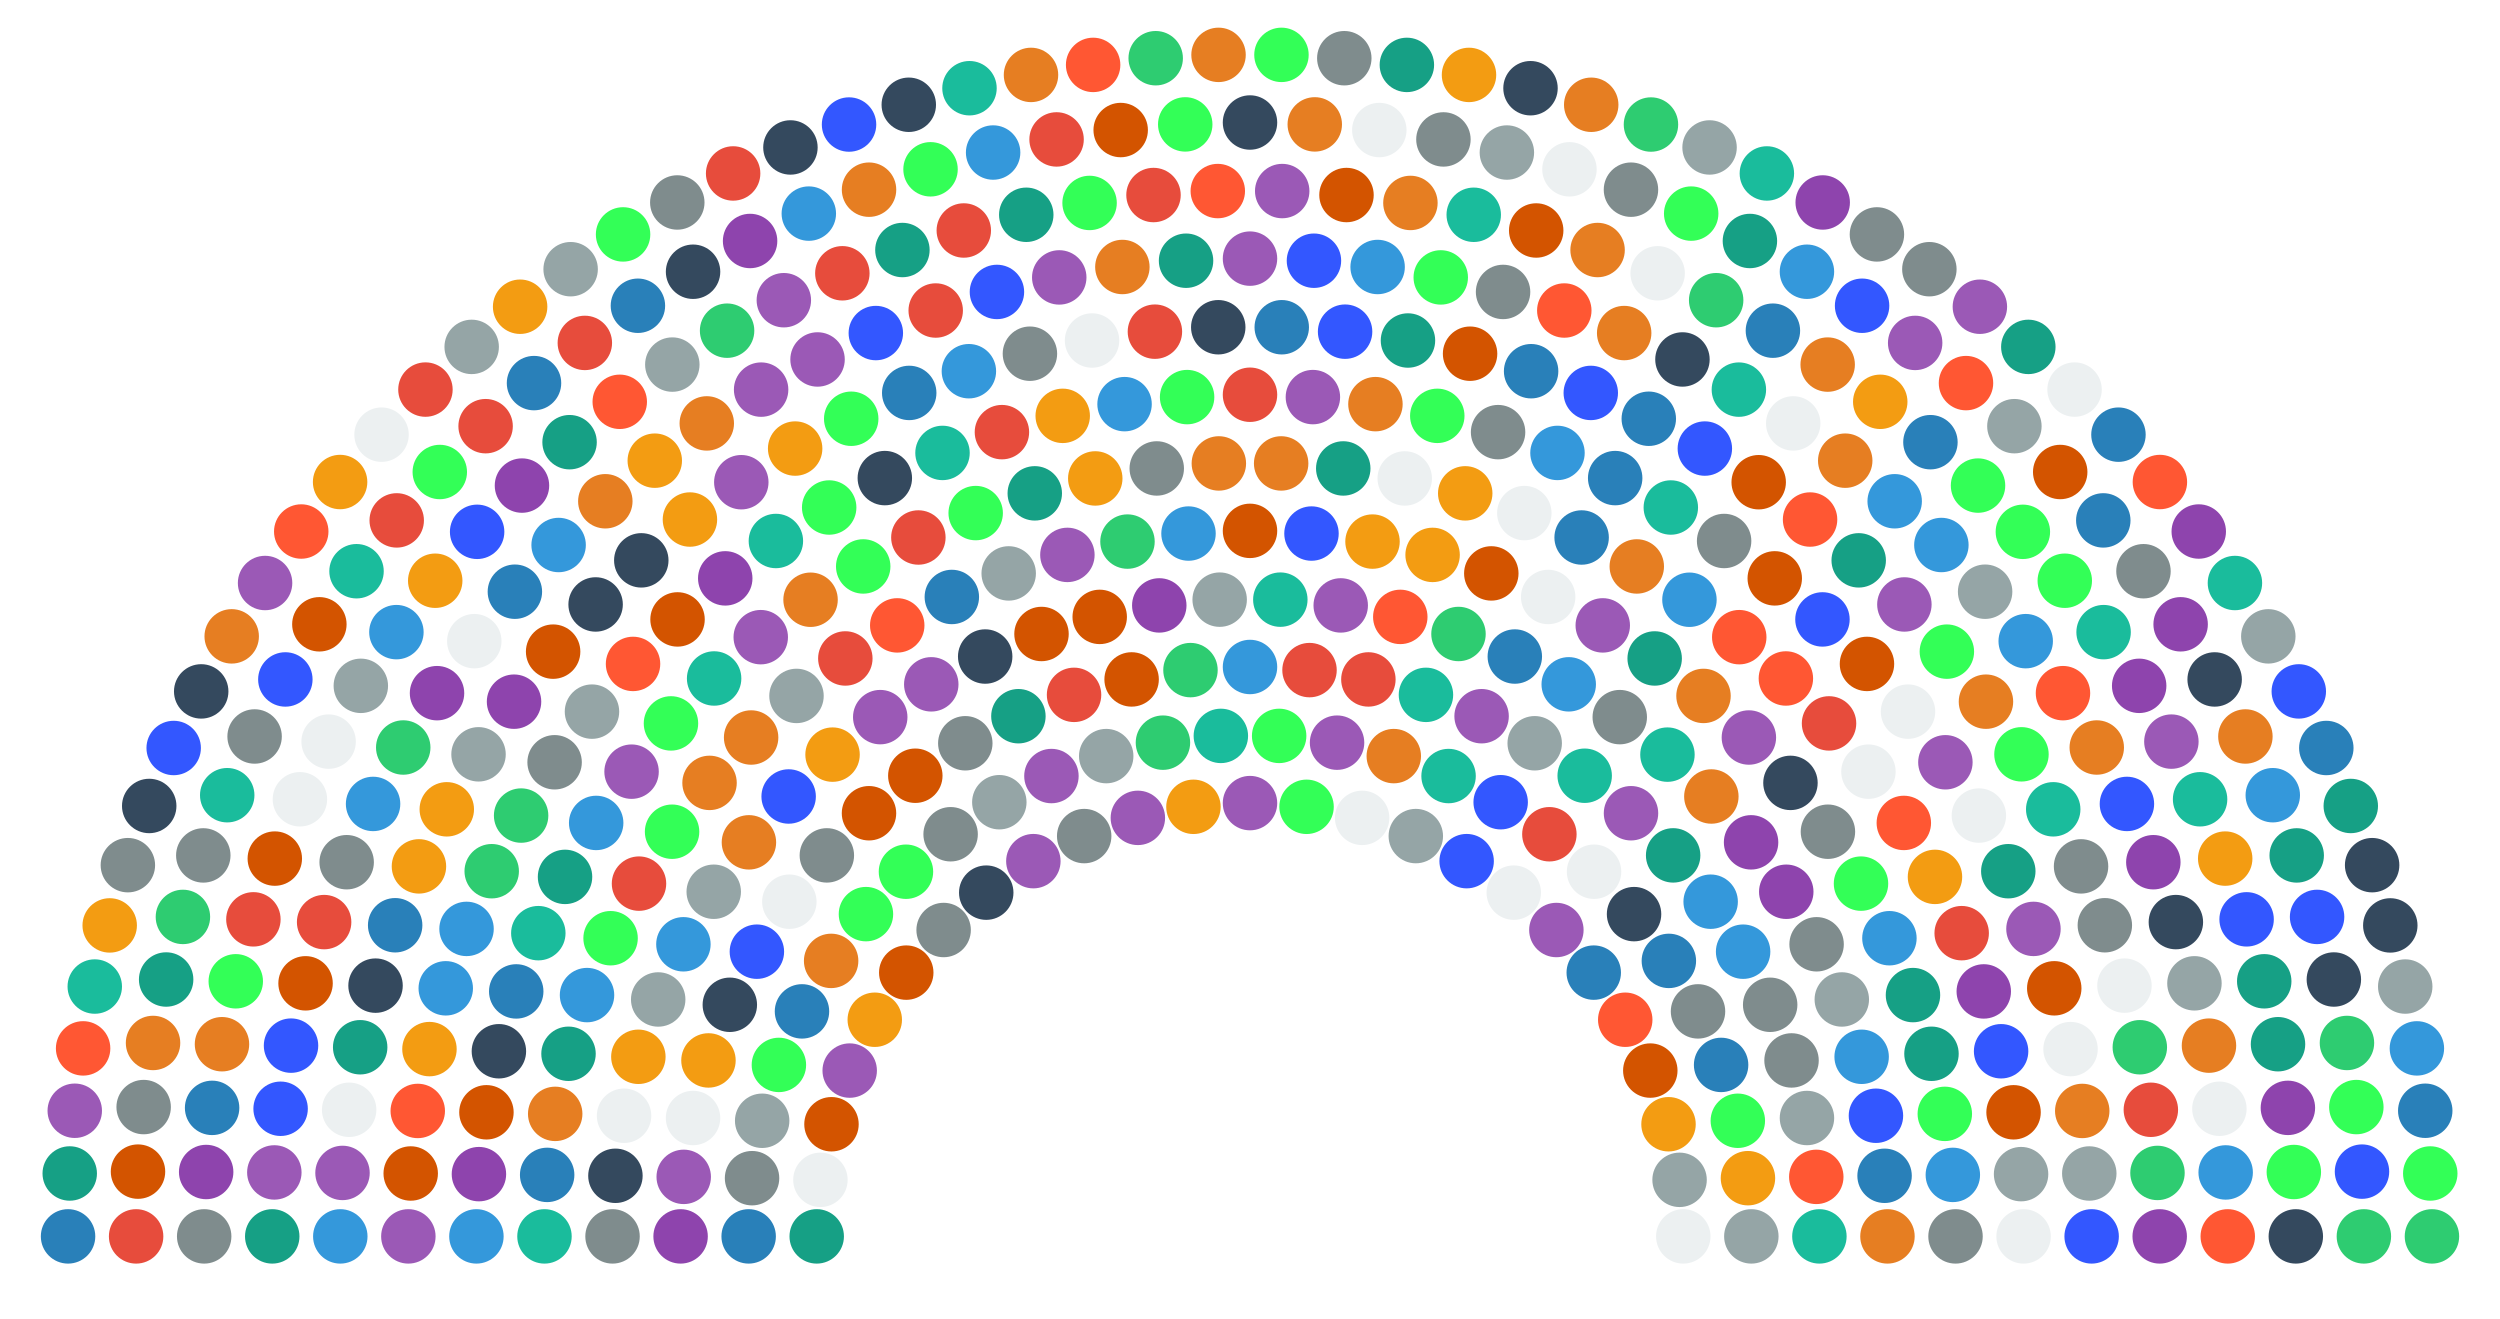
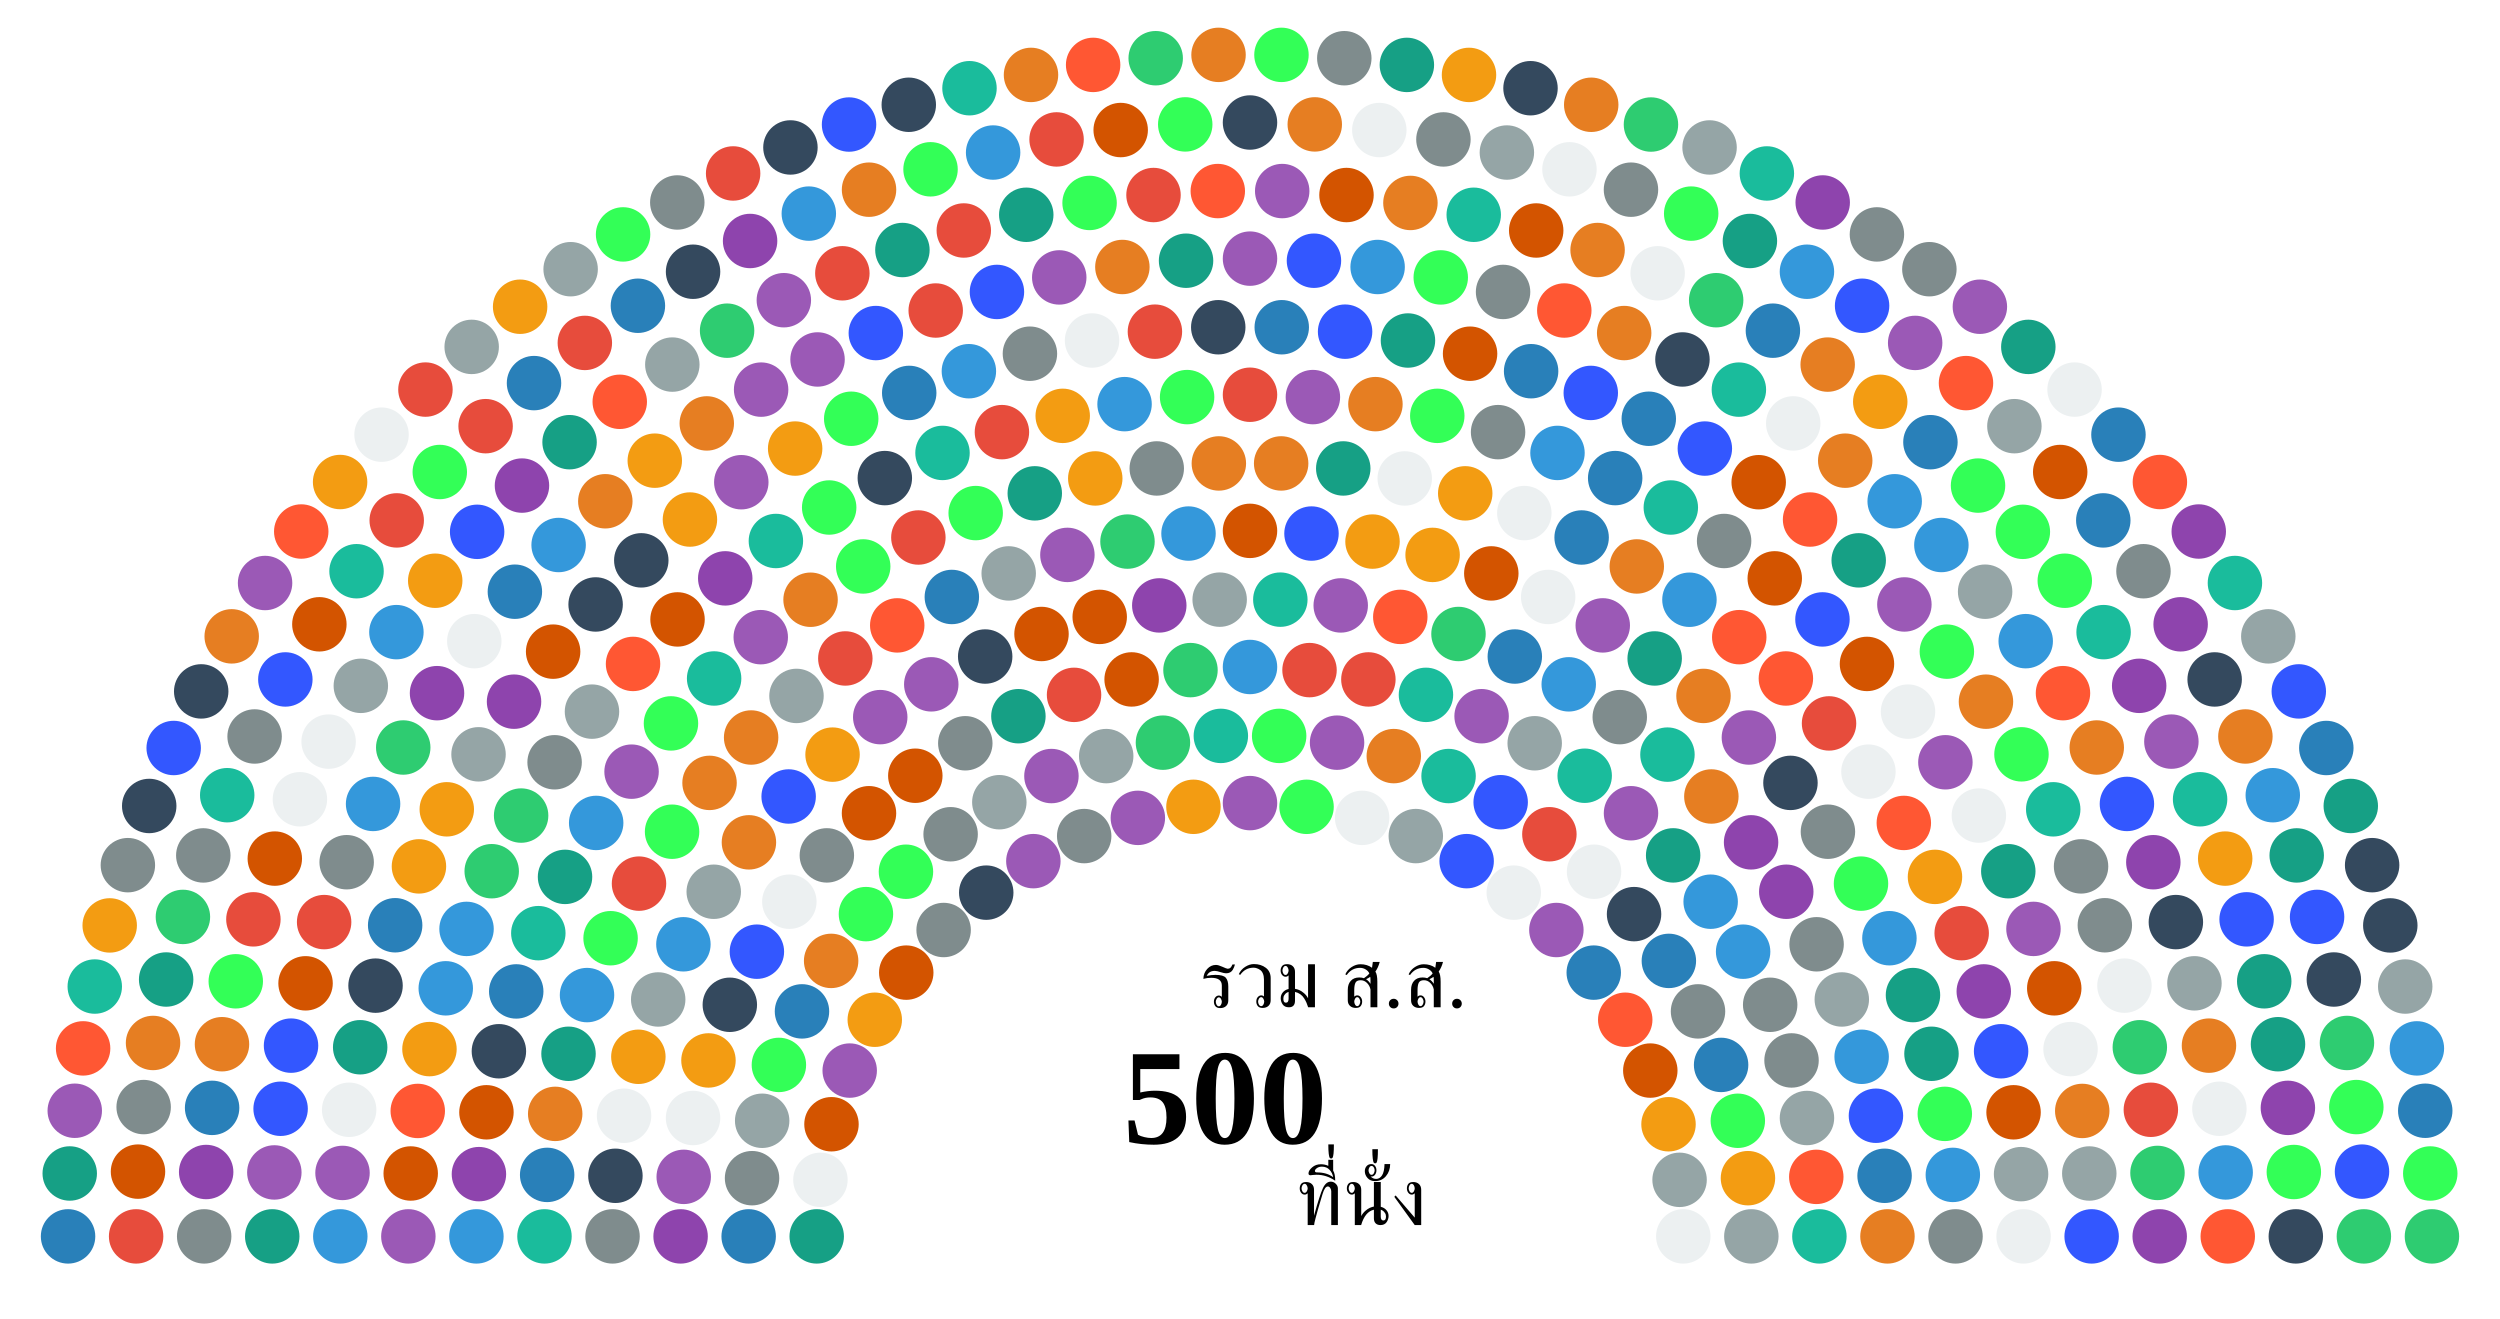
<svg xmlns="http://www.w3.org/2000/svg" width="918.31" height="484.155">
  <circle cx="300" cy="454.155" r="10" fill="#16A085" id="circle-1" />
  <circle cx="301.362" cy="433.381" r="10" fill="#ECF0F1" id="circle-2" />
  <circle cx="305.423" cy="412.963" r="10" fill="#D35400" id="circle-3" />
  <circle cx="312.115" cy="393.249" r="10" fill="#9B59B6" id="circle-4" />
  <circle cx="321.323" cy="374.577" r="10" fill="#F39C12" id="circle-5" />
  <circle cx="332.889" cy="357.268" r="10" fill="#D35400" id="circle-6" />
  <circle cx="346.615" cy="341.615" r="10" fill="#7F8C8D" id="circle-7" />
  <circle cx="362.268" cy="327.889" r="10" fill="#34495E" id="circle-8" />
  <circle cx="379.577" cy="316.323" r="10" fill="#9B59B6" id="circle-9" />
  <circle cx="398.249" cy="307.115" r="10" fill="#7F8C8D" id="circle-10" />
  <circle cx="417.963" cy="300.423" r="10" fill="#9B59B6" id="circle-11" />
  <circle cx="438.381" cy="296.362" r="10" fill="#F39C12" id="circle-12" />
  <circle cx="459.155" cy="295" r="10" fill="#9B59B6" id="circle-13" />
  <circle cx="479.929" cy="296.362" r="10" fill="#33FF57" id="circle-14" />
  <circle cx="500.347" cy="300.423" r="10" fill="#ECF0F1" id="circle-15" />
  <circle cx="520.061" cy="307.115" r="10" fill="#95A5A6" id="circle-16" />
  <circle cx="538.732" cy="316.323" r="10" fill="#3357FF" id="circle-17" />
  <circle cx="556.042" cy="327.889" r="10" fill="#ECF0F1" id="circle-18" />
  <circle cx="571.694" cy="341.615" r="10" fill="#9B59B6" id="circle-19" />
  <circle cx="585.421" cy="357.268" r="10" fill="#2980B9" id="circle-20" />
  <circle cx="596.987" cy="374.577" r="10" fill="#FF5733" id="circle-21" />
  <circle cx="606.195" cy="393.249" r="10" fill="#D35400" id="circle-22" />
  <circle cx="612.887" cy="412.963" r="10" fill="#F39C12" id="circle-23" />
  <circle cx="616.948" cy="433.381" r="10" fill="#95A5A6" id="circle-24" />
  <circle cx="618.31" cy="454.155" r="10" fill="#ECF0F1" id="circle-25" />
  <circle cx="275" cy="454.155" r="10" fill="#2980B9" id="circle-26" />
  <circle cx="276.245" cy="432.776" r="10" fill="#7F8C8D" id="circle-27" />
  <circle cx="279.964" cy="411.686" r="10" fill="#95A5A6" id="circle-28" />
  <circle cx="286.106" cy="391.17" r="10" fill="#33FF57" id="circle-29" />
  <circle cx="294.588" cy="371.506" r="10" fill="#2980B9" id="circle-30" />
  <circle cx="305.296" cy="352.96" r="10" fill="#E67E22" id="circle-31" />
  <circle cx="318.084" cy="335.782" r="10" fill="#33FF57" id="circle-32" />
  <circle cx="332.78" cy="320.205" r="10" fill="#33FF57" id="circle-33" />
  <circle cx="349.185" cy="306.44" r="10" fill="#7F8C8D" id="circle-34" />
  <circle cx="367.077" cy="294.672" r="10" fill="#95A5A6" id="circle-35" />
  <circle cx="386.215" cy="285.061" r="10" fill="#9B59B6" id="circle-36" />
  <circle cx="406.339" cy="277.736" r="10" fill="#95A5A6" id="circle-37" />
  <circle cx="427.177" cy="272.798" r="10" fill="#2ECC71" id="circle-38" />
  <circle cx="448.447" cy="270.312" r="10" fill="#1ABC9C" id="circle-39" />
  <circle cx="469.863" cy="270.312" r="10" fill="#33FF57" id="circle-40" />
  <circle cx="491.133" cy="272.798" r="10" fill="#9B59B6" id="circle-41" />
  <circle cx="511.971" cy="277.736" r="10" fill="#E67E22" id="circle-42" />
  <circle cx="532.095" cy="285.061" r="10" fill="#1ABC9C" id="circle-43" />
  <circle cx="551.232" cy="294.672" r="10" fill="#3357FF" id="circle-44" />
  <circle cx="569.125" cy="306.44" r="10" fill="#E74C3C" id="circle-45" />
  <circle cx="585.53" cy="320.205" r="10" fill="#ECF0F1" id="circle-46" />
  <circle cx="600.226" cy="335.782" r="10" fill="#34495E" id="circle-47" />
  <circle cx="613.014" cy="352.96" r="10" fill="#2980B9" id="circle-48" />
  <circle cx="623.722" cy="371.506" r="10" fill="#7F8C8D" id="circle-49" />
  <circle cx="632.204" cy="391.17" r="10" fill="#2980B9" id="circle-50" />
  <circle cx="638.346" cy="411.686" r="10" fill="#33FF57" id="circle-51" />
  <circle cx="642.065" cy="432.776" r="10" fill="#F39C12" id="circle-52" />
  <circle cx="643.31" cy="454.155" r="10" fill="#95A5A6" id="circle-53" />
  <circle cx="250" cy="454.155" r="10" fill="#8E44AD" id="circle-54" />
  <circle cx="251.146" cy="432.292" r="10" fill="#9B59B6" id="circle-55" />
  <circle cx="254.571" cy="410.669" r="10" fill="#ECF0F1" id="circle-56" />
  <circle cx="260.237" cy="389.523" r="10" fill="#F39C12" id="circle-57" />
  <circle cx="268.082" cy="369.084" r="10" fill="#34495E" id="circle-58" />
  <circle cx="278.021" cy="349.577" r="10" fill="#3357FF" id="circle-59" />
  <circle cx="289.945" cy="331.217" r="10" fill="#ECF0F1" id="circle-60" />
  <circle cx="303.723" cy="314.203" r="10" fill="#7F8C8D" id="circle-61" />
  <circle cx="319.203" cy="298.723" r="10" fill="#D35400" id="circle-62" />
  <circle cx="336.217" cy="284.945" r="10" fill="#D35400" id="circle-63" />
  <circle cx="354.577" cy="273.021" r="10" fill="#7F8C8D" id="circle-64" />
  <circle cx="374.084" cy="263.082" r="10" fill="#16A085" id="circle-65" />
  <circle cx="394.523" cy="255.237" r="10" fill="#E74C3C" id="circle-66" />
  <circle cx="415.669" cy="249.571" r="10" fill="#D35400" id="circle-67" />
  <circle cx="437.292" cy="246.146" r="10" fill="#2ECC71" id="circle-68" />
  <circle cx="459.155" cy="245" r="10" fill="#3498DB" id="circle-69" />
  <circle cx="481.018" cy="246.146" r="10" fill="#E74C3C" id="circle-70" />
  <circle cx="502.641" cy="249.571" r="10" fill="#E74C3C" id="circle-71" />
  <circle cx="523.787" cy="255.237" r="10" fill="#1ABC9C" id="circle-72" />
  <circle cx="544.226" cy="263.082" r="10" fill="#9B59B6" id="circle-73" />
  <circle cx="563.732" cy="273.021" r="10" fill="#95A5A6" id="circle-74" />
  <circle cx="582.093" cy="284.945" r="10" fill="#1ABC9C" id="circle-75" />
  <circle cx="599.107" cy="298.723" r="10" fill="#9B59B6" id="circle-76" />
  <circle cx="614.587" cy="314.203" r="10" fill="#16A085" id="circle-77" />
  <circle cx="628.365" cy="331.217" r="10" fill="#3498DB" id="circle-78" />
  <circle cx="640.288" cy="349.577" r="10" fill="#3498DB" id="circle-79" />
  <circle cx="650.227" cy="369.084" r="10" fill="#7F8C8D" id="circle-80" />
  <circle cx="658.073" cy="389.523" r="10" fill="#7F8C8D" id="circle-81" />
  <circle cx="663.739" cy="410.669" r="10" fill="#95A5A6" id="circle-82" />
  <circle cx="667.164" cy="432.292" r="10" fill="#FF5733" id="circle-83" />
  <circle cx="668.31" cy="454.155" r="10" fill="#1ABC9C" id="circle-84" />
  <circle cx="225" cy="454.155" r="10" fill="#7F8C8D" id="circle-85" />
  <circle cx="226.06" cy="431.897" r="10" fill="#34495E" id="circle-86" />
  <circle cx="229.231" cy="409.841" r="10" fill="#ECF0F1" id="circle-87" />
  <circle cx="234.485" cy="388.186" r="10" fill="#F39C12" id="circle-88" />
  <circle cx="241.773" cy="367.128" r="10" fill="#95A5A6" id="circle-89" />
  <circle cx="251.03" cy="346.859" r="10" fill="#3498DB" id="circle-90" />
  <circle cx="262.171" cy="327.561" r="10" fill="#95A5A6" id="circle-91" />
  <circle cx="275.097" cy="309.41" r="10" fill="#E67E22" id="circle-92" />
  <circle cx="289.689" cy="292.57" r="10" fill="#3357FF" id="circle-93" />
  <circle cx="305.816" cy="277.192" r="10" fill="#F39C12" id="circle-94" />
  <circle cx="323.332" cy="263.418" r="10" fill="#9B59B6" id="circle-95" />
  <circle cx="342.077" cy="251.371" r="10" fill="#9B59B6" id="circle-96" />
  <circle cx="361.883" cy="241.16" r="10" fill="#34495E" id="circle-97" />
  <circle cx="382.57" cy="232.878" r="10" fill="#D35400" id="circle-98" />
  <circle cx="403.951" cy="226.6" r="10" fill="#D35400" id="circle-99" />
  <circle cx="425.831" cy="222.383" r="10" fill="#8E44AD" id="circle-100" />
  <circle cx="448.013" cy="220.265" r="10" fill="#95A5A6" id="circle-101" />
  <circle cx="470.296" cy="220.265" r="10" fill="#1ABC9C" id="circle-102" />
  <circle cx="492.479" cy="222.383" r="10" fill="#9B59B6" id="circle-103" />
  <circle cx="514.359" cy="226.6" r="10" fill="#FF5733" id="circle-104" />
  <circle cx="535.74" cy="232.878" r="10" fill="#2ECC71" id="circle-105" />
  <circle cx="556.426" cy="241.16" r="10" fill="#2980B9" id="circle-106" />
  <circle cx="576.232" cy="251.371" r="10" fill="#3498DB" id="circle-107" />
  <circle cx="594.978" cy="263.418" r="10" fill="#7F8C8D" id="circle-108" />
  <circle cx="612.494" cy="277.192" r="10" fill="#1ABC9C" id="circle-109" />
  <circle cx="628.621" cy="292.57" r="10" fill="#E67E22" id="circle-110" />
  <circle cx="643.213" cy="309.41" r="10" fill="#8E44AD" id="circle-111" />
  <circle cx="656.139" cy="327.561" r="10" fill="#8E44AD" id="circle-112" />
  <circle cx="667.28" cy="346.859" r="10" fill="#7F8C8D" id="circle-113" />
  <circle cx="676.537" cy="367.128" r="10" fill="#95A5A6" id="circle-114" />
  <circle cx="683.825" cy="388.186" r="10" fill="#3498DB" id="circle-115" />
  <circle cx="689.078" cy="409.841" r="10" fill="#3357FF" id="circle-116" />
  <circle cx="692.25" cy="431.897" r="10" fill="#2980B9" id="circle-117" />
  <circle cx="693.31" cy="454.155" r="10" fill="#E67E22" id="circle-118" />
  <circle cx="200" cy="454.155" r="10" fill="#1ABC9C" id="circle-119" />
  <circle cx="200.986" cy="431.568" r="10" fill="#2980B9" id="circle-120" />
  <circle cx="203.937" cy="409.153" r="10" fill="#E67E22" id="circle-121" />
  <circle cx="208.83" cy="387.081" r="10" fill="#16A085" id="circle-122" />
  <circle cx="215.629" cy="365.519" r="10" fill="#3498DB" id="circle-123" />
  <circle cx="224.281" cy="344.631" r="10" fill="#33FF57" id="circle-124" />
  <circle cx="234.72" cy="324.577" r="10" fill="#E74C3C" id="circle-125" />
  <circle cx="246.868" cy="305.51" r="10" fill="#33FF57" id="circle-126" />
  <circle cx="260.631" cy="287.573" r="10" fill="#E67E22" id="circle-127" />
  <circle cx="275.905" cy="270.905" r="10" fill="#E67E22" id="circle-128" />
  <circle cx="292.573" cy="255.631" r="10" fill="#95A5A6" id="circle-129" />
  <circle cx="310.51" cy="241.868" r="10" fill="#E74C3C" id="circle-130" />
  <circle cx="329.577" cy="229.72" r="10" fill="#FF5733" id="circle-131" />
  <circle cx="349.631" cy="219.281" r="10" fill="#2980B9" id="circle-132" />
  <circle cx="370.519" cy="210.629" r="10" fill="#95A5A6" id="circle-133" />
  <circle cx="392.081" cy="203.83" r="10" fill="#9B59B6" id="circle-134" />
  <circle cx="414.153" cy="198.937" r="10" fill="#2ECC71" id="circle-135" />
  <circle cx="436.568" cy="195.986" r="10" fill="#3498DB" id="circle-136" />
  <circle cx="459.155" cy="195" r="10" fill="#D35400" id="circle-137" />
  <circle cx="481.742" cy="195.986" r="10" fill="#3357FF" id="circle-138" />
  <circle cx="504.157" cy="198.937" r="10" fill="#F39C12" id="circle-139" />
  <circle cx="526.229" cy="203.83" r="10" fill="#F39C12" id="circle-140" />
  <circle cx="547.791" cy="210.629" r="10" fill="#D35400" id="circle-141" />
  <circle cx="568.679" cy="219.281" r="10" fill="#ECF0F1" id="circle-142" />
  <circle cx="588.732" cy="229.72" r="10" fill="#9B59B6" id="circle-143" />
  <circle cx="607.8" cy="241.868" r="10" fill="#16A085" id="circle-144" />
  <circle cx="625.737" cy="255.631" r="10" fill="#E67E22" id="circle-145" />
  <circle cx="642.405" cy="270.905" r="10" fill="#9B59B6" id="circle-146" />
  <circle cx="657.679" cy="287.573" r="10" fill="#34495E" id="circle-147" />
  <circle cx="671.442" cy="305.51" r="10" fill="#7F8C8D" id="circle-148" />
  <circle cx="683.59" cy="324.577" r="10" fill="#33FF57" id="circle-149" />
  <circle cx="694.029" cy="344.631" r="10" fill="#3498DB" id="circle-150" />
  <circle cx="702.681" cy="365.519" r="10" fill="#16A085" id="circle-151" />
  <circle cx="709.479" cy="387.081" r="10" fill="#16A085" id="circle-152" />
  <circle cx="714.373" cy="409.153" r="10" fill="#33FF57" id="circle-153" />
  <circle cx="717.324" cy="431.568" r="10" fill="#3498DB" id="circle-154" />
  <circle cx="718.31" cy="454.155" r="10" fill="#7F8C8D" id="circle-155" />
  <circle cx="175" cy="454.155" r="10" fill="#3498DB" id="circle-156" />
  <circle cx="175.921" cy="431.29" r="10" fill="#8E44AD" id="circle-157" />
  <circle cx="178.68" cy="408.573" r="10" fill="#D35400" id="circle-158" />
  <circle cx="183.257" cy="386.152" r="10" fill="#34495E" id="circle-159" />
  <circle cx="189.624" cy="364.172" r="10" fill="#2980B9" id="circle-160" />
  <circle cx="197.738" cy="342.776" r="10" fill="#1ABC9C" id="circle-161" />
  <circle cx="207.548" cy="322.102" r="10" fill="#16A085" id="circle-162" />
  <circle cx="218.99" cy="302.284" r="10" fill="#3498DB" id="circle-163" />
  <circle cx="231.989" cy="283.451" r="10" fill="#9B59B6" id="circle-164" />
  <circle cx="246.462" cy="265.725" r="10" fill="#33FF57" id="circle-165" />
  <circle cx="262.314" cy="249.222" r="10" fill="#1ABC9C" id="circle-166" />
  <circle cx="279.442" cy="234.047" r="10" fill="#9B59B6" id="circle-167" />
  <circle cx="297.737" cy="220.3" r="10" fill="#E67E22" id="circle-168" />
  <circle cx="317.077" cy="208.07" r="10" fill="#33FF57" id="circle-169" />
  <circle cx="337.34" cy="197.435" r="10" fill="#E74C3C" id="circle-170" />
  <circle cx="358.392" cy="188.465" r="10" fill="#33FF57" id="circle-171" />
  <circle cx="380.098" cy="181.219" r="10" fill="#16A085" id="circle-172" />
  <circle cx="402.317" cy="175.743" r="10" fill="#F39C12" id="circle-173" />
  <circle cx="424.904" cy="172.072" r="10" fill="#7F8C8D" id="circle-174" />
  <circle cx="447.713" cy="170.23" r="10" fill="#E67E22" id="circle-175" />
  <circle cx="470.597" cy="170.23" r="10" fill="#E67E22" id="circle-176" />
  <circle cx="493.406" cy="172.072" r="10" fill="#16A085" id="circle-177" />
  <circle cx="515.993" cy="175.743" r="10" fill="#ECF0F1" id="circle-178" />
  <circle cx="538.212" cy="181.219" r="10" fill="#F39C12" id="circle-179" />
  <circle cx="559.918" cy="188.465" r="10" fill="#ECF0F1" id="circle-180" />
  <circle cx="580.97" cy="197.435" r="10" fill="#2980B9" id="circle-181" />
  <circle cx="601.232" cy="208.07" r="10" fill="#E67E22" id="circle-182" />
  <circle cx="620.573" cy="220.3" r="10" fill="#3498DB" id="circle-183" />
  <circle cx="638.867" cy="234.047" r="10" fill="#FF5733" id="circle-184" />
  <circle cx="655.996" cy="249.222" r="10" fill="#FF5733" id="circle-185" />
  <circle cx="671.848" cy="265.725" r="10" fill="#E74C3C" id="circle-186" />
  <circle cx="686.321" cy="283.451" r="10" fill="#ECF0F1" id="circle-187" />
  <circle cx="699.32" cy="302.284" r="10" fill="#FF5733" id="circle-188" />
  <circle cx="710.762" cy="322.102" r="10" fill="#F39C12" id="circle-189" />
  <circle cx="720.572" cy="342.776" r="10" fill="#E74C3C" id="circle-190" />
  <circle cx="728.686" cy="364.172" r="10" fill="#8E44AD" id="circle-191" />
  <circle cx="735.053" cy="386.152" r="10" fill="#3357FF" id="circle-192" />
  <circle cx="739.63" cy="408.573" r="10" fill="#D35400" id="circle-193" />
  <circle cx="742.388" cy="431.29" r="10" fill="#95A5A6" id="circle-194" />
  <circle cx="743.31" cy="454.155" r="10" fill="#ECF0F1" id="circle-195" />
  <circle cx="150" cy="454.155" r="10" fill="#9B59B6" id="circle-196" />
  <circle cx="150.864" cy="431.052" r="10" fill="#D35400" id="circle-197" />
  <circle cx="153.453" cy="408.078" r="10" fill="#FF5733" id="circle-198" />
  <circle cx="157.751" cy="385.361" r="10" fill="#F39C12" id="circle-199" />
  <circle cx="163.735" cy="363.03" r="10" fill="#3498DB" id="circle-200" />
  <circle cx="171.371" cy="341.208" r="10" fill="#3498DB" id="circle-201" />
  <circle cx="180.616" cy="320.018" r="10" fill="#2ECC71" id="circle-202" />
  <circle cx="191.419" cy="299.577" r="10" fill="#2ECC71" id="circle-203" />
  <circle cx="203.719" cy="280.002" r="10" fill="#7F8C8D" id="circle-204" />
  <circle cx="217.448" cy="261.4" r="10" fill="#95A5A6" id="circle-205" />
  <circle cx="232.528" cy="243.876" r="10" fill="#FF5733" id="circle-206" />
  <circle cx="248.876" cy="227.528" r="10" fill="#D35400" id="circle-207" />
  <circle cx="266.4" cy="212.448" r="10" fill="#8E44AD" id="circle-208" />
  <circle cx="285.002" cy="198.719" r="10" fill="#1ABC9C" id="circle-209" />
  <circle cx="304.577" cy="186.419" r="10" fill="#33FF57" id="circle-210" />
  <circle cx="325.018" cy="175.616" r="10" fill="#34495E" id="circle-211" />
  <circle cx="346.208" cy="166.371" r="10" fill="#1ABC9C" id="circle-212" />
  <circle cx="368.03" cy="158.735" r="10" fill="#E74C3C" id="circle-213" />
  <circle cx="390.361" cy="152.751" r="10" fill="#F39C12" id="circle-214" />
  <circle cx="413.078" cy="148.453" r="10" fill="#3498DB" id="circle-215" />
  <circle cx="436.052" cy="145.864" r="10" fill="#33FF57" id="circle-216" />
  <circle cx="459.155" cy="145" r="10" fill="#E74C3C" id="circle-217" />
  <circle cx="482.258" cy="145.864" r="10" fill="#9B59B6" id="circle-218" />
  <circle cx="505.232" cy="148.453" r="10" fill="#E67E22" id="circle-219" />
  <circle cx="527.948" cy="152.751" r="10" fill="#33FF57" id="circle-220" />
  <circle cx="550.28" cy="158.735" r="10" fill="#7F8C8D" id="circle-221" />
  <circle cx="572.102" cy="166.371" r="10" fill="#3498DB" id="circle-222" />
  <circle cx="593.292" cy="175.616" r="10" fill="#2980B9" id="circle-223" />
  <circle cx="613.732" cy="186.419" r="10" fill="#1ABC9C" id="circle-224" />
  <circle cx="633.308" cy="198.719" r="10" fill="#7F8C8D" id="circle-225" />
  <circle cx="651.91" cy="212.448" r="10" fill="#D35400" id="circle-226" />
  <circle cx="669.434" cy="227.528" r="10" fill="#3357FF" id="circle-227" />
  <circle cx="685.782" cy="243.876" r="10" fill="#D35400" id="circle-228" />
  <circle cx="700.862" cy="261.4" r="10" fill="#ECF0F1" id="circle-229" />
  <circle cx="714.591" cy="280.002" r="10" fill="#9B59B6" id="circle-230" />
  <circle cx="726.891" cy="299.577" r="10" fill="#ECF0F1" id="circle-231" />
  <circle cx="737.694" cy="320.018" r="10" fill="#16A085" id="circle-232" />
  <circle cx="746.939" cy="341.208" r="10" fill="#9B59B6" id="circle-233" />
  <circle cx="754.575" cy="363.03" r="10" fill="#D35400" id="circle-234" />
  <circle cx="760.559" cy="385.361" r="10" fill="#ECF0F1" id="circle-235" />
  <circle cx="764.857" cy="408.078" r="10" fill="#E67E22" id="circle-236" />
  <circle cx="767.445" cy="431.052" r="10" fill="#95A5A6" id="circle-237" />
  <circle cx="768.31" cy="454.155" r="10" fill="#3357FF" id="circle-238" />
  <circle cx="125" cy="454.155" r="10" fill="#3498DB" id="circle-239" />
  <circle cx="125.814" cy="430.845" r="10" fill="#9B59B6" id="circle-240" />
  <circle cx="128.252" cy="407.65" r="10" fill="#ECF0F1" id="circle-241" />
  <circle cx="132.302" cy="384.68" r="10" fill="#16A085" id="circle-242" />
  <circle cx="137.945" cy="362.049" r="10" fill="#34495E" id="circle-243" />
  <circle cx="145.152" cy="339.867" r="10" fill="#2980B9" id="circle-244" />
  <circle cx="153.889" cy="318.242" r="10" fill="#F39C12" id="circle-245" />
  <circle cx="164.114" cy="297.279" r="10" fill="#F39C12" id="circle-246" />
  <circle cx="175.775" cy="277.08" r="10" fill="#95A5A6" id="circle-247" />
  <circle cx="188.818" cy="257.744" r="10" fill="#8E44AD" id="circle-248" />
  <circle cx="203.177" cy="239.364" r="10" fill="#D35400" id="circle-249" />
  <circle cx="218.784" cy="222.031" r="10" fill="#34495E" id="circle-250" />
  <circle cx="235.562" cy="205.829" r="10" fill="#34495E" id="circle-251" />
  <circle cx="253.429" cy="190.837" r="10" fill="#F39C12" id="circle-252" />
  <circle cx="272.298" cy="177.128" r="10" fill="#9B59B6" id="circle-253" />
  <circle cx="292.077" cy="164.768" r="10" fill="#F39C12" id="circle-254" />
  <circle cx="312.671" cy="153.818" r="10" fill="#33FF57" id="circle-255" />
  <circle cx="333.978" cy="144.332" r="10" fill="#2980B9" id="circle-256" />
  <circle cx="355.895" cy="136.355" r="10" fill="#3498DB" id="circle-257" />
  <circle cx="378.316" cy="129.926" r="10" fill="#7F8C8D" id="circle-258" />
  <circle cx="401.13" cy="125.077" r="10" fill="#ECF0F1" id="circle-259" />
  <circle cx="424.226" cy="121.831" r="10" fill="#E74C3C" id="circle-260" />
  <circle cx="447.493" cy="120.204" r="10" fill="#34495E" id="circle-261" />
  <circle cx="470.817" cy="120.204" r="10" fill="#2980B9" id="circle-262" />
  <circle cx="494.084" cy="121.831" r="10" fill="#3357FF" id="circle-263" />
  <circle cx="517.18" cy="125.077" r="10" fill="#16A085" id="circle-264" />
  <circle cx="539.994" cy="129.926" r="10" fill="#D35400" id="circle-265" />
  <circle cx="562.414" cy="136.355" r="10" fill="#2980B9" id="circle-266" />
  <circle cx="584.332" cy="144.332" r="10" fill="#3357FF" id="circle-267" />
  <circle cx="605.639" cy="153.818" r="10" fill="#2980B9" id="circle-268" />
  <circle cx="626.232" cy="164.768" r="10" fill="#3357FF" id="circle-269" />
  <circle cx="646.012" cy="177.128" r="10" fill="#D35400" id="circle-270" />
  <circle cx="664.881" cy="190.837" r="10" fill="#FF5733" id="circle-271" />
  <circle cx="682.748" cy="205.829" r="10" fill="#16A085" id="circle-272" />
  <circle cx="699.526" cy="222.031" r="10" fill="#9B59B6" id="circle-273" />
  <circle cx="715.132" cy="239.364" r="10" fill="#33FF57" id="circle-274" />
  <circle cx="729.492" cy="257.744" r="10" fill="#E67E22" id="circle-275" />
  <circle cx="742.534" cy="277.08" r="10" fill="#33FF57" id="circle-276" />
  <circle cx="754.196" cy="297.279" r="10" fill="#1ABC9C" id="circle-277" />
  <circle cx="764.421" cy="318.242" r="10" fill="#7F8C8D" id="circle-278" />
  <circle cx="773.158" cy="339.867" r="10" fill="#7F8C8D" id="circle-279" />
  <circle cx="780.365" cy="362.049" r="10" fill="#ECF0F1" id="circle-280" />
  <circle cx="786.008" cy="384.68" r="10" fill="#2ECC71" id="circle-281" />
  <circle cx="790.058" cy="407.65" r="10" fill="#E74C3C" id="circle-282" />
  <circle cx="792.496" cy="430.845" r="10" fill="#2ECC71" id="circle-283" />
  <circle cx="793.31" cy="454.155" r="10" fill="#8E44AD" id="circle-284" />
  <circle cx="100" cy="454.155" r="10" fill="#16A085" id="circle-285" />
  <circle cx="100.769" cy="430.665" r="10" fill="#9B59B6" id="circle-286" />
  <circle cx="103.073" cy="407.276" r="10" fill="#3357FF" id="circle-287" />
  <circle cx="106.901" cy="384.087" r="10" fill="#3357FF" id="circle-288" />
  <circle cx="112.238" cy="361.199" r="10" fill="#D35400" id="circle-289" />
  <circle cx="119.06" cy="338.708" r="10" fill="#E74C3C" id="circle-290" />
  <circle cx="127.339" cy="316.712" r="10" fill="#7F8C8D" id="circle-291" />
  <circle cx="137.039" cy="295.305" r="10" fill="#3498DB" id="circle-292" />
  <circle cx="148.118" cy="274.577" r="10" fill="#2ECC71" id="circle-293" />
  <circle cx="160.529" cy="254.619" r="10" fill="#8E44AD" id="circle-294" />
  <circle cx="174.218" cy="235.515" r="10" fill="#ECF0F1" id="circle-295" />
  <circle cx="189.128" cy="217.348" r="10" fill="#2980B9" id="circle-296" />
  <circle cx="205.194" cy="200.194" r="10" fill="#3498DB" id="circle-297" />
  <circle cx="222.348" cy="184.128" r="10" fill="#E67E22" id="circle-298" />
  <circle cx="240.515" cy="169.218" r="10" fill="#F39C12" id="circle-299" />
  <circle cx="259.619" cy="155.529" r="10" fill="#E67E22" id="circle-300" />
  <circle cx="279.577" cy="143.118" r="10" fill="#9B59B6" id="circle-301" />
  <circle cx="300.305" cy="132.039" r="10" fill="#9B59B6" id="circle-302" />
  <circle cx="321.712" cy="122.339" r="10" fill="#3357FF" id="circle-303" />
  <circle cx="343.708" cy="114.06" r="10" fill="#E74C3C" id="circle-304" />
  <circle cx="366.199" cy="107.238" r="10" fill="#3357FF" id="circle-305" />
  <circle cx="389.087" cy="101.901" r="10" fill="#9B59B6" id="circle-306" />
  <circle cx="412.276" cy="98.073" r="10" fill="#E67E22" id="circle-307" />
  <circle cx="435.665" cy="95.769" r="10" fill="#16A085" id="circle-308" />
  <circle cx="459.155" cy="95" r="10" fill="#9B59B6" id="circle-309" />
  <circle cx="482.645" cy="95.769" r="10" fill="#3357FF" id="circle-310" />
  <circle cx="506.034" cy="98.073" r="10" fill="#3498DB" id="circle-311" />
  <circle cx="529.223" cy="101.901" r="10" fill="#33FF57" id="circle-312" />
  <circle cx="552.111" cy="107.238" r="10" fill="#7F8C8D" id="circle-313" />
  <circle cx="574.602" cy="114.06" r="10" fill="#FF5733" id="circle-314" />
  <circle cx="596.598" cy="122.339" r="10" fill="#E67E22" id="circle-315" />
  <circle cx="618.005" cy="132.039" r="10" fill="#34495E" id="circle-316" />
  <circle cx="638.732" cy="143.118" r="10" fill="#1ABC9C" id="circle-317" />
  <circle cx="658.691" cy="155.529" r="10" fill="#ECF0F1" id="circle-318" />
  <circle cx="677.795" cy="169.218" r="10" fill="#E67E22" id="circle-319" />
  <circle cx="695.962" cy="184.128" r="10" fill="#3498DB" id="circle-320" />
  <circle cx="713.116" cy="200.194" r="10" fill="#3498DB" id="circle-321" />
  <circle cx="729.182" cy="217.348" r="10" fill="#95A5A6" id="circle-322" />
  <circle cx="744.092" cy="235.515" r="10" fill="#3498DB" id="circle-323" />
  <circle cx="757.781" cy="254.619" r="10" fill="#FF5733" id="circle-324" />
  <circle cx="770.192" cy="274.577" r="10" fill="#E67E22" id="circle-325" />
  <circle cx="781.271" cy="295.305" r="10" fill="#3357FF" id="circle-326" />
  <circle cx="790.971" cy="316.712" r="10" fill="#8E44AD" id="circle-327" />
  <circle cx="799.25" cy="338.708" r="10" fill="#34495E" id="circle-328" />
  <circle cx="806.072" cy="361.199" r="10" fill="#95A5A6" id="circle-329" />
  <circle cx="811.409" cy="384.087" r="10" fill="#E67E22" id="circle-330" />
  <circle cx="815.237" cy="407.276" r="10" fill="#ECF0F1" id="circle-331" />
  <circle cx="817.541" cy="430.665" r="10" fill="#3498DB" id="circle-332" />
  <circle cx="818.31" cy="454.155" r="10" fill="#FF5733" id="circle-333" />
  <circle cx="75" cy="454.155" r="10" fill="#7F8C8D" id="circle-334" />
  <circle cx="75.729" cy="430.506" r="10" fill="#8E44AD" id="circle-335" />
  <circle cx="77.912" cy="406.947" r="10" fill="#2980B9" id="circle-336" />
  <circle cx="81.541" cy="383.567" r="10" fill="#E67E22" id="circle-337" />
  <circle cx="86.603" cy="360.454" r="10" fill="#33FF57" id="circle-338" />
  <circle cx="93.078" cy="337.697" r="10" fill="#E74C3C" id="circle-339" />
  <circle cx="100.941" cy="315.382" r="10" fill="#D35400" id="circle-340" />
  <circle cx="110.164" cy="293.593" r="10" fill="#ECF0F1" id="circle-341" />
  <circle cx="120.71" cy="272.414" r="10" fill="#ECF0F1" id="circle-342" />
  <circle cx="132.54" cy="251.923" r="10" fill="#95A5A6" id="circle-343" />
  <circle cx="145.609" cy="232.2" r="10" fill="#3498DB" id="circle-344" />
  <circle cx="159.867" cy="213.319" r="10" fill="#F39C12" id="circle-345" />
  <circle cx="175.261" cy="195.351" r="10" fill="#3357FF" id="circle-346" />
  <circle cx="191.732" cy="178.366" r="10" fill="#8E44AD" id="circle-347" />
  <circle cx="209.217" cy="162.426" r="10" fill="#16A085" id="circle-348" />
  <circle cx="227.65" cy="147.593" r="10" fill="#FF5733" id="circle-349" />
  <circle cx="246.961" cy="133.922" r="10" fill="#95A5A6" id="circle-350" />
  <circle cx="267.077" cy="121.467" r="10" fill="#2ECC71" id="circle-351" />
  <circle cx="287.922" cy="110.274" r="10" fill="#9B59B6" id="circle-352" />
  <circle cx="309.417" cy="100.385" r="10" fill="#E74C3C" id="circle-353" />
  <circle cx="331.479" cy="91.838" r="10" fill="#16A085" id="circle-354" />
  <circle cx="354.026" cy="84.665" r="10" fill="#E74C3C" id="circle-355" />
  <circle cx="376.971" cy="78.894" r="10" fill="#16A085" id="circle-356" />
  <circle cx="400.229" cy="74.546" r="10" fill="#33FF57" id="circle-357" />
  <circle cx="423.71" cy="71.639" r="10" fill="#E74C3C" id="circle-358" />
  <circle cx="447.325" cy="70.182" r="10" fill="#FF5733" id="circle-359" />
  <circle cx="470.985" cy="70.182" r="10" fill="#9B59B6" id="circle-360" />
  <circle cx="494.6" cy="71.639" r="10" fill="#D35400" id="circle-361" />
  <circle cx="518.081" cy="74.546" r="10" fill="#E67E22" id="circle-362" />
  <circle cx="541.338" cy="78.894" r="10" fill="#1ABC9C" id="circle-363" />
  <circle cx="564.284" cy="84.665" r="10" fill="#D35400" id="circle-364" />
  <circle cx="586.831" cy="91.838" r="10" fill="#E67E22" id="circle-365" />
  <circle cx="608.893" cy="100.385" r="10" fill="#ECF0F1" id="circle-366" />
  <circle cx="630.388" cy="110.274" r="10" fill="#2ECC71" id="circle-367" />
  <circle cx="651.232" cy="121.467" r="10" fill="#2980B9" id="circle-368" />
  <circle cx="671.349" cy="133.922" r="10" fill="#E67E22" id="circle-369" />
  <circle cx="690.66" cy="147.593" r="10" fill="#F39C12" id="circle-370" />
  <circle cx="709.093" cy="162.426" r="10" fill="#2980B9" id="circle-371" />
  <circle cx="726.578" cy="178.366" r="10" fill="#33FF57" id="circle-372" />
  <circle cx="743.049" cy="195.351" r="10" fill="#33FF57" id="circle-373" />
  <circle cx="758.443" cy="213.319" r="10" fill="#33FF57" id="circle-374" />
  <circle cx="772.701" cy="232.2" r="10" fill="#1ABC9C" id="circle-375" />
  <circle cx="785.77" cy="251.923" r="10" fill="#8E44AD" id="circle-376" />
  <circle cx="797.6" cy="272.414" r="10" fill="#9B59B6" id="circle-377" />
  <circle cx="808.146" cy="293.593" r="10" fill="#1ABC9C" id="circle-378" />
  <circle cx="817.369" cy="315.382" r="10" fill="#F39C12" id="circle-379" />
  <circle cx="825.232" cy="337.697" r="10" fill="#3357FF" id="circle-380" />
  <circle cx="831.707" cy="360.454" r="10" fill="#16A085" id="circle-381" />
  <circle cx="836.769" cy="383.567" r="10" fill="#16A085" id="circle-382" />
  <circle cx="840.398" cy="406.947" r="10" fill="#8E44AD" id="circle-383" />
  <circle cx="842.581" cy="430.506" r="10" fill="#33FF57" id="circle-384" />
  <circle cx="843.31" cy="454.155" r="10" fill="#34495E" id="circle-385" />
  <circle cx="50" cy="454.155" r="10" fill="#E74C3C" id="circle-386" />
  <circle cx="50.692" cy="430.365" r="10" fill="#D35400" id="circle-387" />
  <circle cx="52.767" cy="406.655" r="10" fill="#7F8C8D" id="circle-388" />
  <circle cx="56.216" cy="383.106" r="10" fill="#E67E22" id="circle-389" />
  <circle cx="61.029" cy="359.797" r="10" fill="#16A085" id="circle-390" />
  <circle cx="67.189" cy="336.808" r="10" fill="#2ECC71" id="circle-391" />
  <circle cx="74.675" cy="314.216" r="10" fill="#7F8C8D" id="circle-392" />
  <circle cx="83.462" cy="292.097" r="10" fill="#1ABC9C" id="circle-393" />
  <circle cx="93.521" cy="270.527" r="10" fill="#7F8C8D" id="circle-394" />
  <circle cx="104.816" cy="249.577" r="10" fill="#3357FF" id="circle-395" />
  <circle cx="117.311" cy="229.321" r="10" fill="#D35400" id="circle-396" />
  <circle cx="130.962" cy="209.825" r="10" fill="#1ABC9C" id="circle-397" />
  <circle cx="145.724" cy="191.155" r="10" fill="#E74C3C" id="circle-398" />
  <circle cx="161.546" cy="173.376" r="10" fill="#33FF57" id="circle-399" />
  <circle cx="178.376" cy="156.546" r="10" fill="#E74C3C" id="circle-400" />
  <circle cx="196.155" cy="140.724" r="10" fill="#2980B9" id="circle-401" />
  <circle cx="214.825" cy="125.962" r="10" fill="#E74C3C" id="circle-402" />
  <circle cx="234.321" cy="112.311" r="10" fill="#2980B9" id="circle-403" />
  <circle cx="254.577" cy="99.816" r="10" fill="#34495E" id="circle-404" />
  <circle cx="275.527" cy="88.521" r="10" fill="#8E44AD" id="circle-405" />
  <circle cx="297.097" cy="78.462" r="10" fill="#3498DB" id="circle-406" />
  <circle cx="319.216" cy="69.675" r="10" fill="#E67E22" id="circle-407" />
  <circle cx="341.808" cy="62.189" r="10" fill="#33FF57" id="circle-408" />
  <circle cx="364.797" cy="56.029" r="10" fill="#3498DB" id="circle-409" />
  <circle cx="388.106" cy="51.216" r="10" fill="#E74C3C" id="circle-410" />
  <circle cx="411.655" cy="47.767" r="10" fill="#D35400" id="circle-411" />
  <circle cx="435.365" cy="45.692" r="10" fill="#33FF57" id="circle-412" />
  <circle cx="459.155" cy="45" r="10" fill="#34495E" id="circle-413" />
  <circle cx="482.945" cy="45.692" r="10" fill="#E67E22" id="circle-414" />
  <circle cx="506.655" cy="47.767" r="10" fill="#ECF0F1" id="circle-415" />
  <circle cx="530.204" cy="51.216" r="10" fill="#7F8C8D" id="circle-416" />
  <circle cx="553.513" cy="56.029" r="10" fill="#95A5A6" id="circle-417" />
  <circle cx="576.502" cy="62.189" r="10" fill="#ECF0F1" id="circle-418" />
  <circle cx="599.094" cy="69.675" r="10" fill="#7F8C8D" id="circle-419" />
  <circle cx="621.213" cy="78.462" r="10" fill="#33FF57" id="circle-420" />
  <circle cx="642.783" cy="88.521" r="10" fill="#16A085" id="circle-421" />
  <circle cx="663.732" cy="99.816" r="10" fill="#3498DB" id="circle-422" />
  <circle cx="683.989" cy="112.311" r="10" fill="#3357FF" id="circle-423" />
  <circle cx="703.485" cy="125.962" r="10" fill="#9B59B6" id="circle-424" />
  <circle cx="722.155" cy="140.724" r="10" fill="#FF5733" id="circle-425" />
  <circle cx="739.934" cy="156.546" r="10" fill="#95A5A6" id="circle-426" />
  <circle cx="756.763" cy="173.376" r="10" fill="#D35400" id="circle-427" />
  <circle cx="772.586" cy="191.155" r="10" fill="#2980B9" id="circle-428" />
  <circle cx="787.348" cy="209.825" r="10" fill="#7F8C8D" id="circle-429" />
  <circle cx="800.999" cy="229.321" r="10" fill="#8E44AD" id="circle-430" />
  <circle cx="813.494" cy="249.577" r="10" fill="#34495E" id="circle-431" />
  <circle cx="824.789" cy="270.527" r="10" fill="#E67E22" id="circle-432" />
  <circle cx="834.848" cy="292.097" r="10" fill="#3498DB" id="circle-433" />
  <circle cx="843.635" cy="314.216" r="10" fill="#16A085" id="circle-434" />
  <circle cx="851.121" cy="336.808" r="10" fill="#3357FF" id="circle-435" />
  <circle cx="857.281" cy="359.797" r="10" fill="#34495E" id="circle-436" />
  <circle cx="862.094" cy="383.106" r="10" fill="#2ECC71" id="circle-437" />
  <circle cx="865.543" cy="406.655" r="10" fill="#33FF57" id="circle-438" />
  <circle cx="867.618" cy="430.365" r="10" fill="#3357FF" id="circle-439" />
  <circle cx="868.31" cy="454.155" r="10" fill="#2ECC71" id="circle-440" />
  <circle cx="25" cy="454.155" r="10" fill="#2980B9" id="circle-441" />
  <circle cx="25.615" cy="431.048" r="10" fill="#16A085" id="circle-442" />
  <circle cx="27.46" cy="408.007" r="10" fill="#9B59B6" id="circle-443" />
  <circle cx="30.528" cy="385.097" r="10" fill="#FF5733" id="circle-444" />
  <circle cx="34.81" cy="362.382" r="10" fill="#1ABC9C" id="circle-445" />
  <circle cx="40.296" cy="339.928" r="10" fill="#F39C12" id="circle-446" />
  <circle cx="46.969" cy="317.797" r="10" fill="#7F8C8D" id="circle-447" />
  <circle cx="54.811" cy="296.053" r="10" fill="#34495E" id="circle-448" />
  <circle cx="63.798" cy="274.757" r="10" fill="#3357FF" id="circle-449" />
  <circle cx="73.907" cy="253.969" r="10" fill="#34495E" id="circle-450" />
  <circle cx="85.107" cy="233.749" r="10" fill="#E67E22" id="circle-451" />
  <circle cx="97.368" cy="214.154" r="10" fill="#9B59B6" id="circle-452" />
  <circle cx="110.654" cy="195.239" r="10" fill="#FF5733" id="circle-453" />
  <circle cx="124.928" cy="177.058" r="10" fill="#F39C12" id="circle-454" />
  <circle cx="140.149" cy="159.663" r="10" fill="#ECF0F1" id="circle-455" />
  <circle cx="156.275" cy="143.102" r="10" fill="#E74C3C" id="circle-456" />
  <circle cx="173.259" cy="127.423" r="10" fill="#95A5A6" id="circle-457" />
  <circle cx="191.054" cy="112.67" r="10" fill="#F39C12" id="circle-458" />
  <circle cx="209.608" cy="98.885" r="10" fill="#95A5A6" id="circle-459" />
  <circle cx="228.87" cy="86.107" r="10" fill="#33FF57" id="circle-460" />
  <circle cx="248.785" cy="74.372" r="10" fill="#7F8C8D" id="circle-461" />
  <circle cx="269.296" cy="63.714" r="10" fill="#E74C3C" id="circle-462" />
  <circle cx="290.345" cy="54.163" r="10" fill="#34495E" id="circle-463" />
  <circle cx="311.873" cy="45.745" r="10" fill="#3357FF" id="circle-464" />
  <circle cx="333.818" cy="38.485" r="10" fill="#34495E" id="circle-465" />
  <circle cx="356.118" cy="32.404" r="10" fill="#1ABC9C" id="circle-466" />
  <circle cx="378.711" cy="27.518" r="10" fill="#E67E22" id="circle-467" />
  <circle cx="401.531" cy="23.841" r="10" fill="#FF5733" id="circle-468" />
  <circle cx="424.515" cy="21.384" r="10" fill="#2ECC71" id="circle-469" />
  <circle cx="447.598" cy="20.154" r="10" fill="#E67E22" id="circle-470" />
  <circle cx="470.712" cy="20.154" r="10" fill="#33FF57" id="circle-471" />
  <circle cx="493.794" cy="21.384" r="10" fill="#7F8C8D" id="circle-472" />
  <circle cx="516.778" cy="23.841" r="10" fill="#16A085" id="circle-473" />
  <circle cx="539.599" cy="27.518" r="10" fill="#F39C12" id="circle-474" />
  <circle cx="562.192" cy="32.404" r="10" fill="#34495E" id="circle-475" />
  <circle cx="584.492" cy="38.485" r="10" fill="#E67E22" id="circle-476" />
  <circle cx="606.437" cy="45.745" r="10" fill="#2ECC71" id="circle-477" />
  <circle cx="627.965" cy="54.163" r="10" fill="#95A5A6" id="circle-478" />
  <circle cx="649.014" cy="63.714" r="10" fill="#1ABC9C" id="circle-479" />
  <circle cx="669.525" cy="74.372" r="10" fill="#8E44AD" id="circle-480" />
  <circle cx="689.44" cy="86.107" r="10" fill="#7F8C8D" id="circle-481" />
  <circle cx="708.702" cy="98.885" r="10" fill="#7F8C8D" id="circle-482" />
  <circle cx="727.256" cy="112.67" r="10" fill="#9B59B6" id="circle-483" />
  <circle cx="745.051" cy="127.423" r="10" fill="#16A085" id="circle-484" />
  <circle cx="762.035" cy="143.102" r="10" fill="#ECF0F1" id="circle-485" />
  <circle cx="778.161" cy="159.663" r="10" fill="#2980B9" id="circle-486" />
  <circle cx="793.382" cy="177.058" r="10" fill="#FF5733" id="circle-487" />
  <circle cx="807.656" cy="195.239" r="10" fill="#8E44AD" id="circle-488" />
  <circle cx="820.942" cy="214.154" r="10" fill="#1ABC9C" id="circle-489" />
  <circle cx="833.203" cy="233.749" r="10" fill="#95A5A6" id="circle-490" />
  <circle cx="844.403" cy="253.969" r="10" fill="#3357FF" id="circle-491" />
  <circle cx="854.512" cy="274.757" r="10" fill="#2980B9" id="circle-492" />
  <circle cx="863.499" cy="296.053" r="10" fill="#16A085" id="circle-493" />
  <circle cx="871.341" cy="317.797" r="10" fill="#34495E" id="circle-494" />
  <circle cx="878.014" cy="339.928" r="10" fill="#34495E" id="circle-495" />
  <circle cx="883.499" cy="362.382" r="10" fill="#95A5A6" id="circle-496" />
  <circle cx="887.782" cy="385.097" r="10" fill="#3498DB" id="circle-497" />
  <circle cx="890.85" cy="408.007" r="10" fill="#2980B9" id="circle-498" />
  <circle cx="892.695" cy="431.048" r="10" fill="#33FF57" id="circle-499" />
  <circle cx="893.31" cy="454.155" r="10" fill="#2ECC71" id="circle-500" />
+   <text x="490" y="370" text-anchor="middle" font-size="30" fill="black">รวม ส.ส.</text>
+   <text x="450" y="420" text-anchor="middle" font-size="50" fill="black" font-weight="bold">500</text>
+   <text x="500" y="450" text-anchor="middle" font-size="30" fill="black">ที่นั่ง</text>
</svg>
